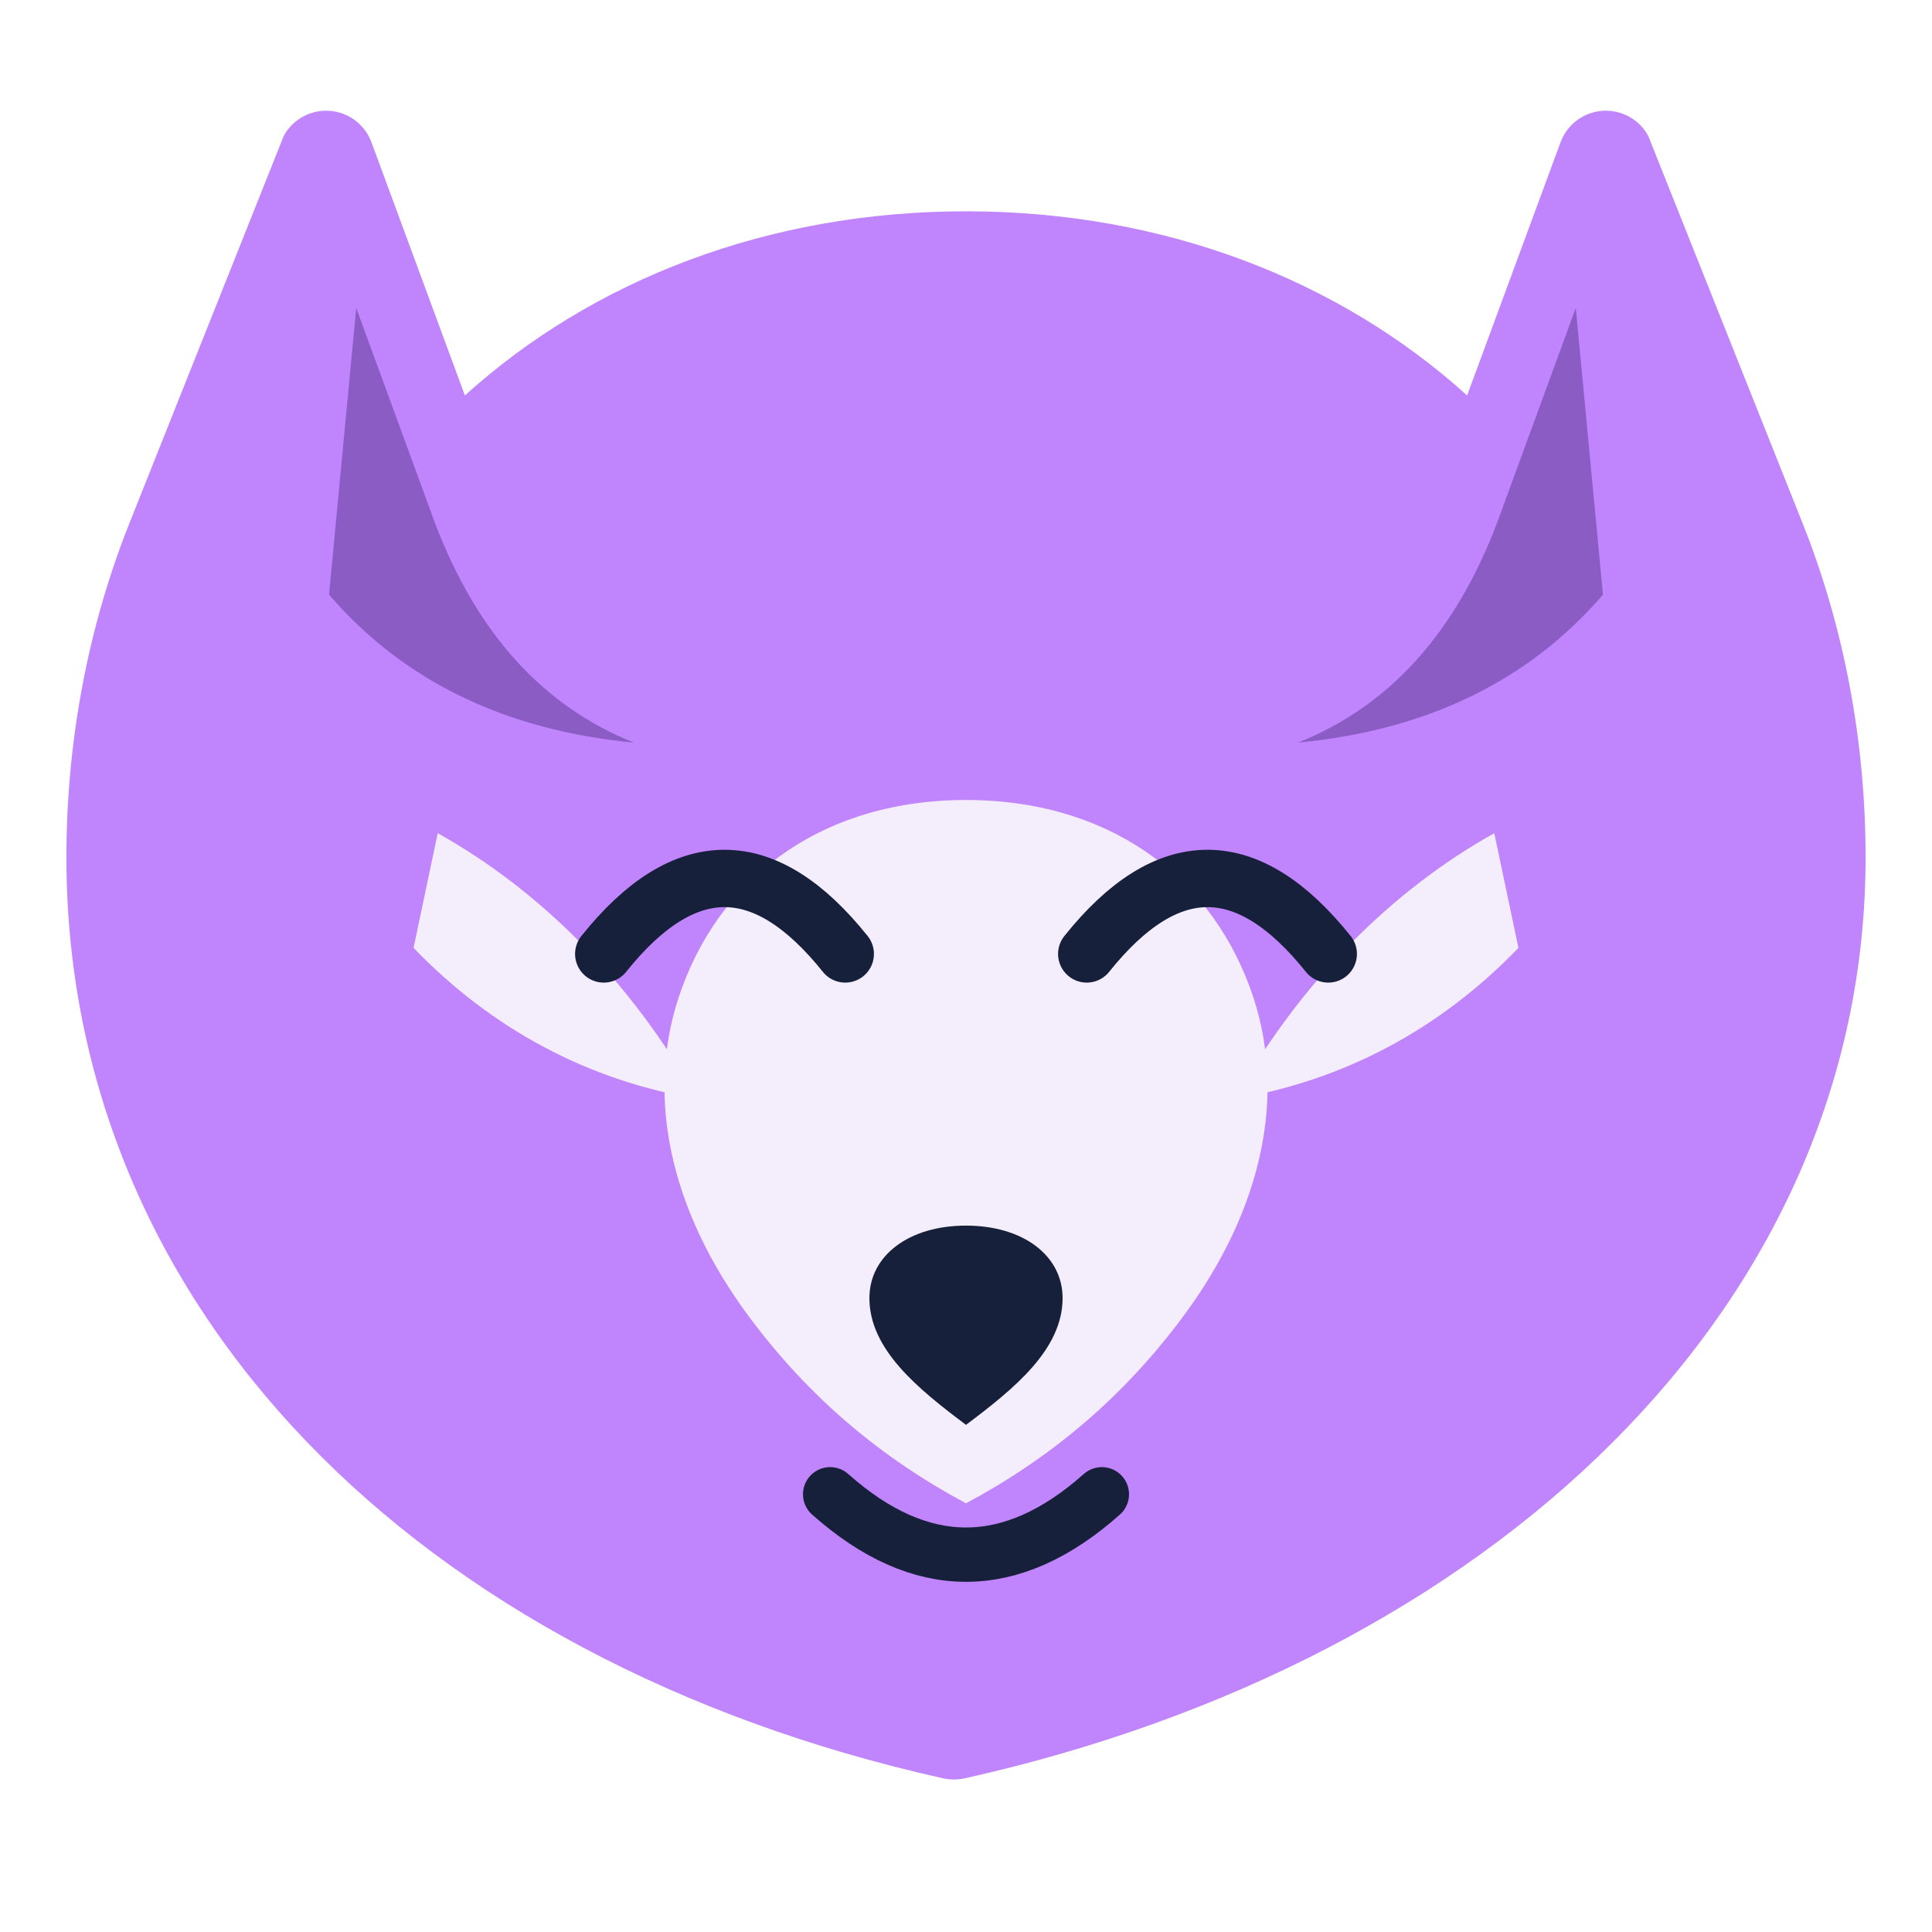
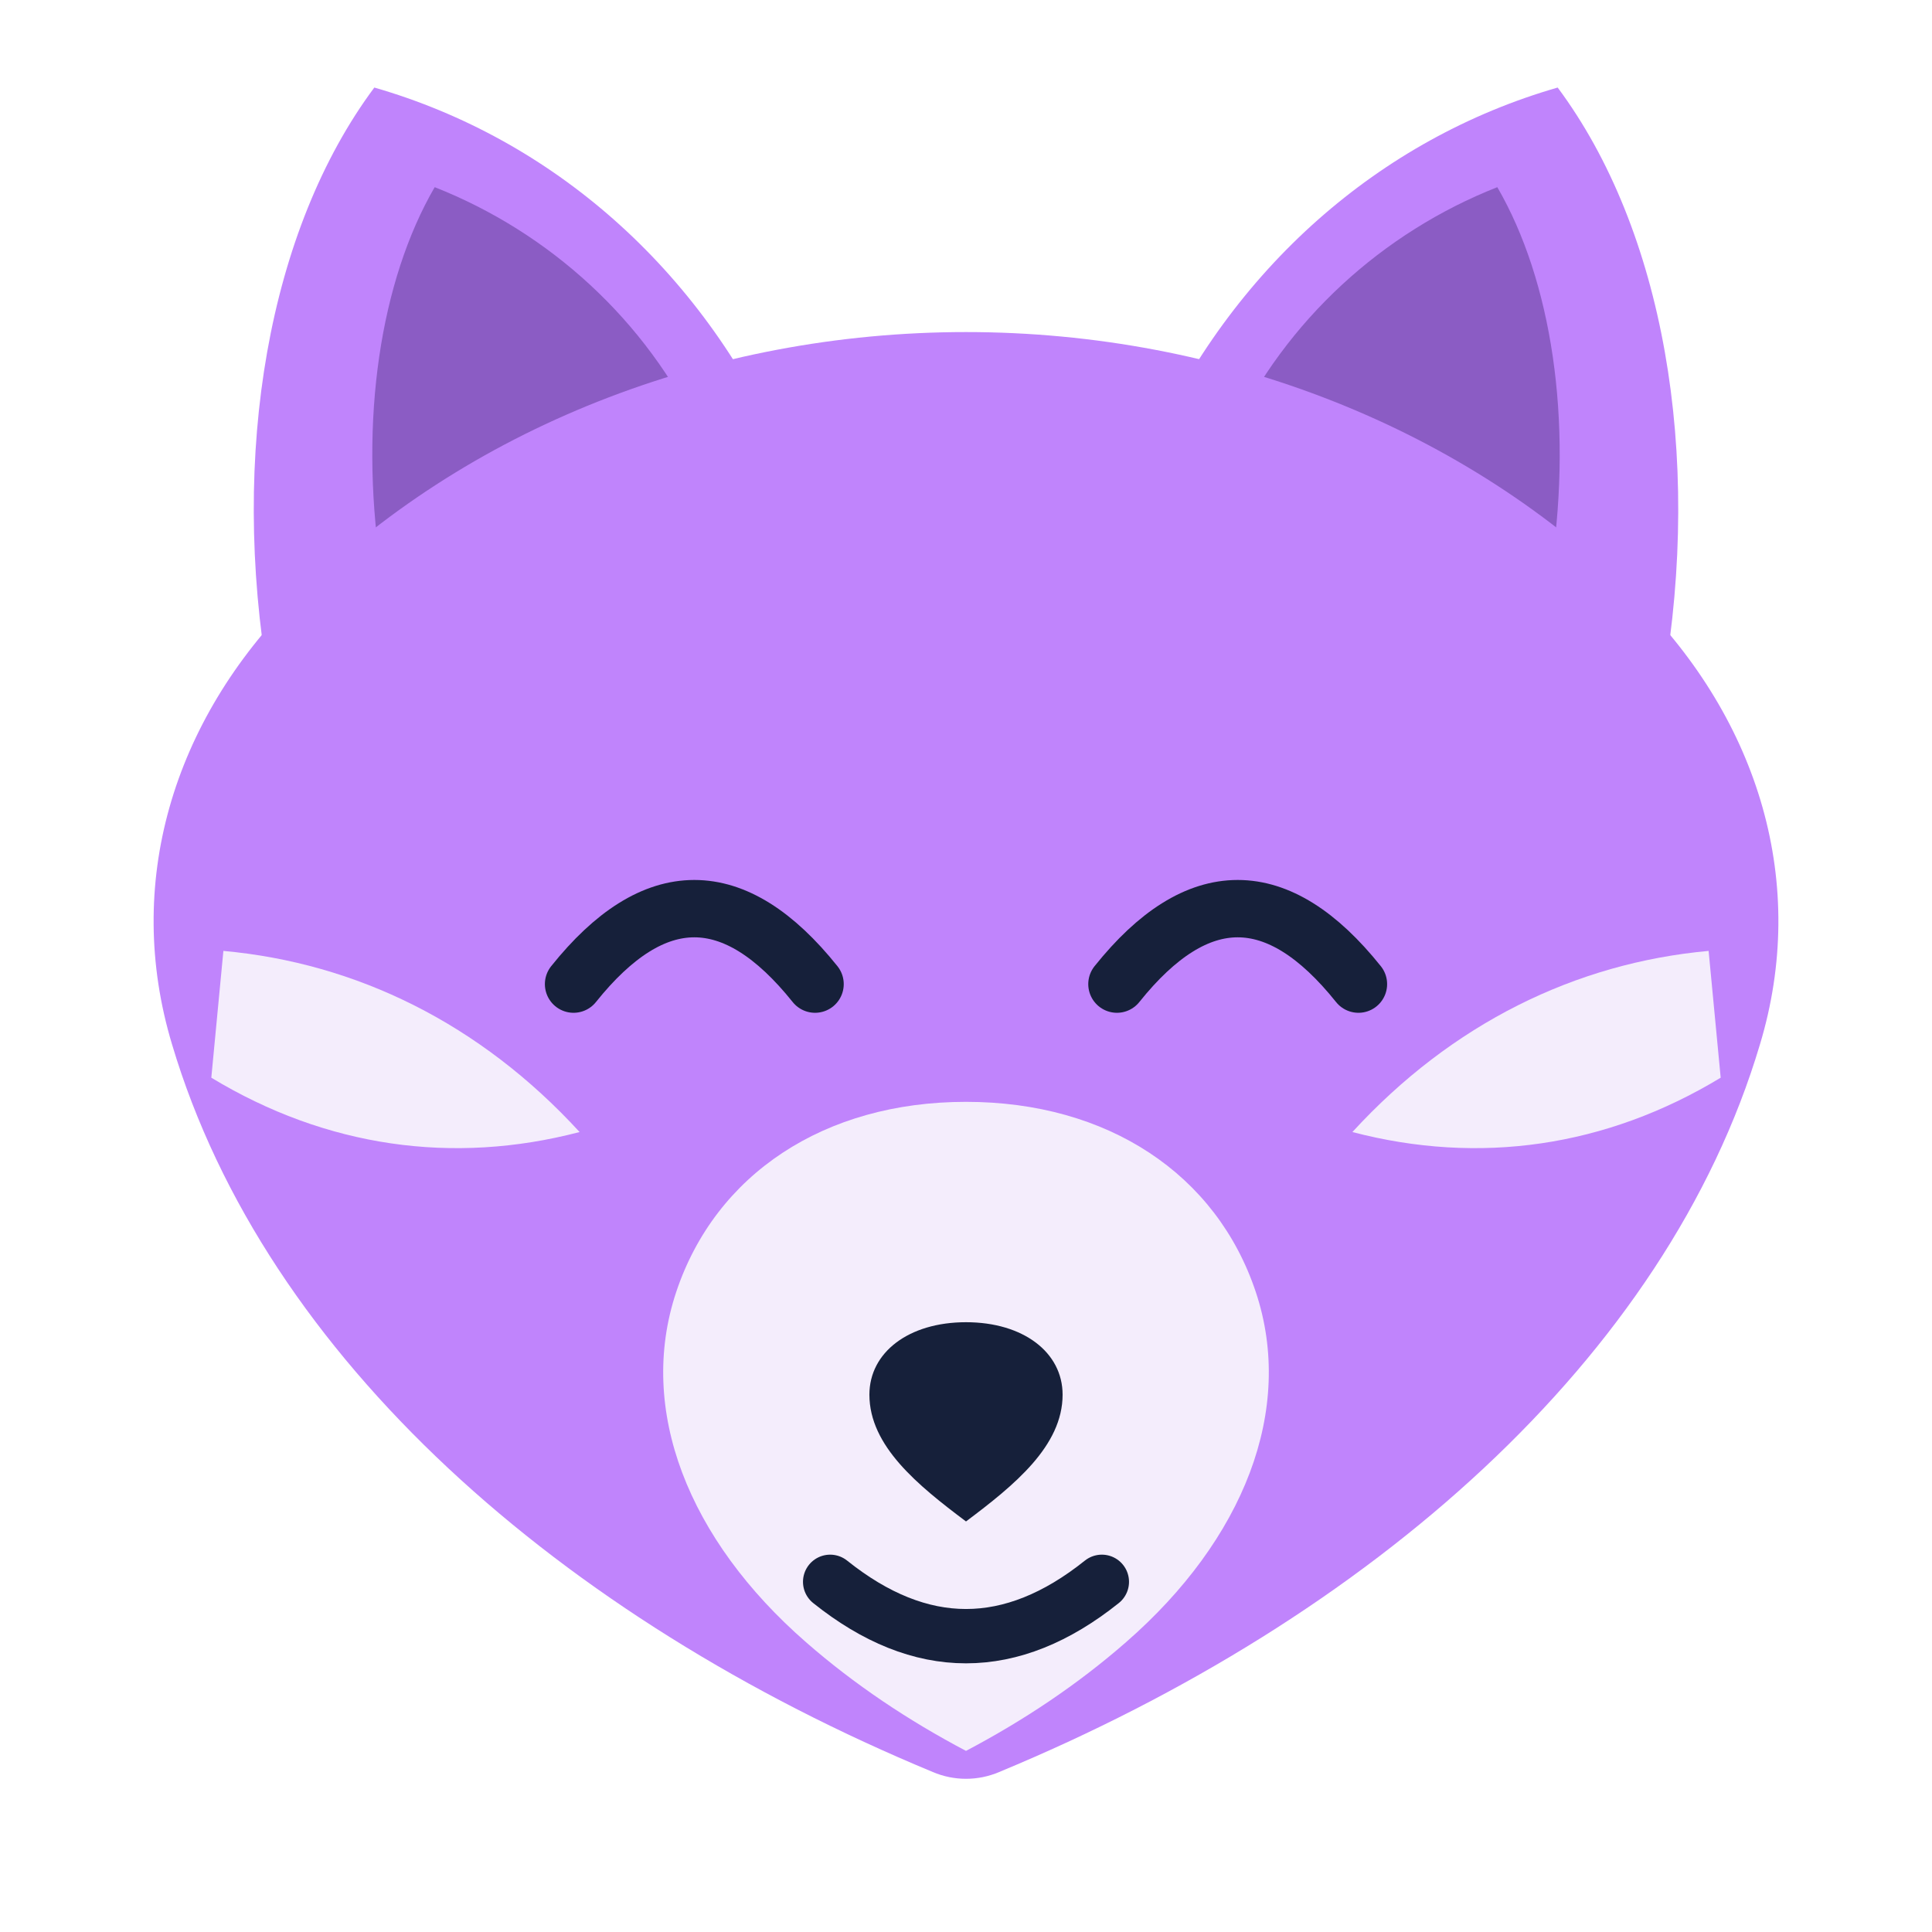
<svg xmlns="http://www.w3.org/2000/svg" viewBox="0 0 64 64" role="img" aria-label="Renard Foox">
-   <path d="M32 7c6.6 0 12.4 2.3 16.6 6.1l3.1-8.4a1.6 1.6 0 0 1 2.9-.2l5.1 12.8c1.4 3.5 2.1 7.3 2.1 11.1 0 14.9-12.4 26.6-29.8 30.5a1.7 1.7 0 0 1-.8 0C13.8 55 2.2 43.3 2.2 28.4c0-3.8.7-7.6 2.1-11.1L9.4 4.5a1.6 1.6 0 0 1 2.9.2l3.1 8.4C19.6 9.3 25.4 7 32 7z" fill="#c084fc" />
-   <path d="M11.8 10.2l2.6 7.1c1.4 3.7 3.6 6.1 6.6 7.3-4.2-.4-7.6-2-10.1-4.9z" fill="#8b5cc4" />
-   <path d="M52.2 10.2l-2.6 7.1c-1.4 3.7-3.6 6.1-6.6 7.3 4.2-.4 7.6-2 10.1-4.9z" fill="#8b5cc4" />
-   <path d="M14.5 27.6c3.4 1.9 6.4 4.9 8.6 8.8-3.6-.6-6.8-2.3-9.4-5z" fill="#f4edfc" />
-   <path d="M49.5 27.6c-3.4 1.9-6.4 4.9-8.6 8.8 3.6-.6 6.8-2.3 9.4-5z" fill="#f4edfc" />
-   <path d="M32 26.5c4.6 0 8 2.4 9.4 6.2 1.3 3.5.4 7.4-2.2 10.9-2 2.7-4.4 4.7-7.2 6.2-2.8-1.5-5.2-3.5-7.2-6.2-2.6-3.5-3.5-7.4-2.2-10.9 1.4-3.8 4.8-6.2 9.4-6.2z" fill="#f4edfc" />
-   <path d="M20.0 31.6q4 -5 8 0" fill="none" stroke="#16203a" stroke-width="1.9" stroke-linecap="round" />
-   <path d="M36.0 31.6q4 -5 8 0" fill="none" stroke="#16203a" stroke-width="1.9" stroke-linecap="round" />
-   <path d="M32 40.6c1.9 0 3.2 1 3.2 2.4 0 1.7-1.6 3-3.2 4.2-1.6-1.2-3.2-2.5-3.2-4.2 0-1.4 1.3-2.4 3.2-2.4z" fill="#16203a" />
-   <path d="M27.5 49.5q4.5 4 9 0" fill="none" stroke="#16203a" stroke-width="1.8" stroke-linecap="round" />
+   <path d="M8.9 22.6C7.6 15 8.9 7.6 12.4 2.9C18.3 4.6 23.2 8.9 25.9 14.9C22.4 19.3 17.2 22.2 8.9 22.6Z" fill="#c084fc" />
+   <path d="M55.1 22.6C56.4 15 55.1 7.6 51.6 2.9C45.7 4.6 40.8 8.9 38.1 14.9C41.6 19.3 46.8 22.2 55.1 22.6Z" fill="#c084fc" />
+   <path d="M12.6 18.7C11.9 13.9 12.6 9.3 14.4 6.2C18.2 7.7 21.4 10.6 23.2 14.4C20.6 17 17.1 18.5 12.6 18.7Z" fill="#8b5cc4" />
+   <path d="M51.4 18.7C52.1 13.9 51.4 9.3 49.6 6.2C45.8 7.7 42.6 10.6 40.8 14.4C43.4 17 46.9 18.5 51.4 18.7Z" fill="#8b5cc4" />
+   <path d="M32 11C40.5 11 48.6 14.2 54.2 19.8C58.3 23.9 59.9 29.3 58.3 34.6C55.2 45 45.4 53.6 33.1 58.7a2.8 2.8 0 0 1-2.2 0C18.6 53.6 8.8 45 5.7 34.6C4.1 29.3 5.7 23.9 9.8 19.8C15.4 14.2 23.5 11 32 11Z" fill="#c084fc" />
+   <path d="M7.4 31.5C11.8 31.9 15.9 33.9 19.2 37.5C15 38.6 10.8 38 7 35.7Z" fill="#f4edfc" />
+   <path d="M56.6 31.5C52.2 31.9 48.1 33.9 44.8 37.5C49 38.6 53.2 38 57 35.7Z" fill="#f4edfc" />
+   <path d="M32 36.5C36.7 36.5 40.3 38.9 41.6 42.8C42.9 46.7 41.2 51 37.3 54.4C35.7 55.8 33.9 57 32 58C30.1 57 28.3 55.8 26.7 54.4C22.8 51 21.1 46.7 22.4 42.8C23.7 38.9 27.3 36.5 32 36.5Z" fill="#f4edfc" />
+   <path d="M19.0 32.6q4 -5 8 0" fill="none" stroke="#16203a" stroke-width="1.9" stroke-linecap="round" />
+   <path d="M37.0 32.6q4 -5 8 0" fill="none" stroke="#16203a" stroke-width="1.9" stroke-linecap="round" />
+   <path d="M32 43.8c1.9 0 3.2 1 3.2 2.4 0 1.7-1.6 3-3.2 4.2-1.6-1.2-3.2-2.5-3.2-4.2 0-1.4 1.3-2.4 3.2-2.4z" fill="#16203a" />
+   <path d="M27.5 52.4q4.5 3.6 9 0" fill="none" stroke="#16203a" stroke-width="1.8" stroke-linecap="round" />
</svg>
